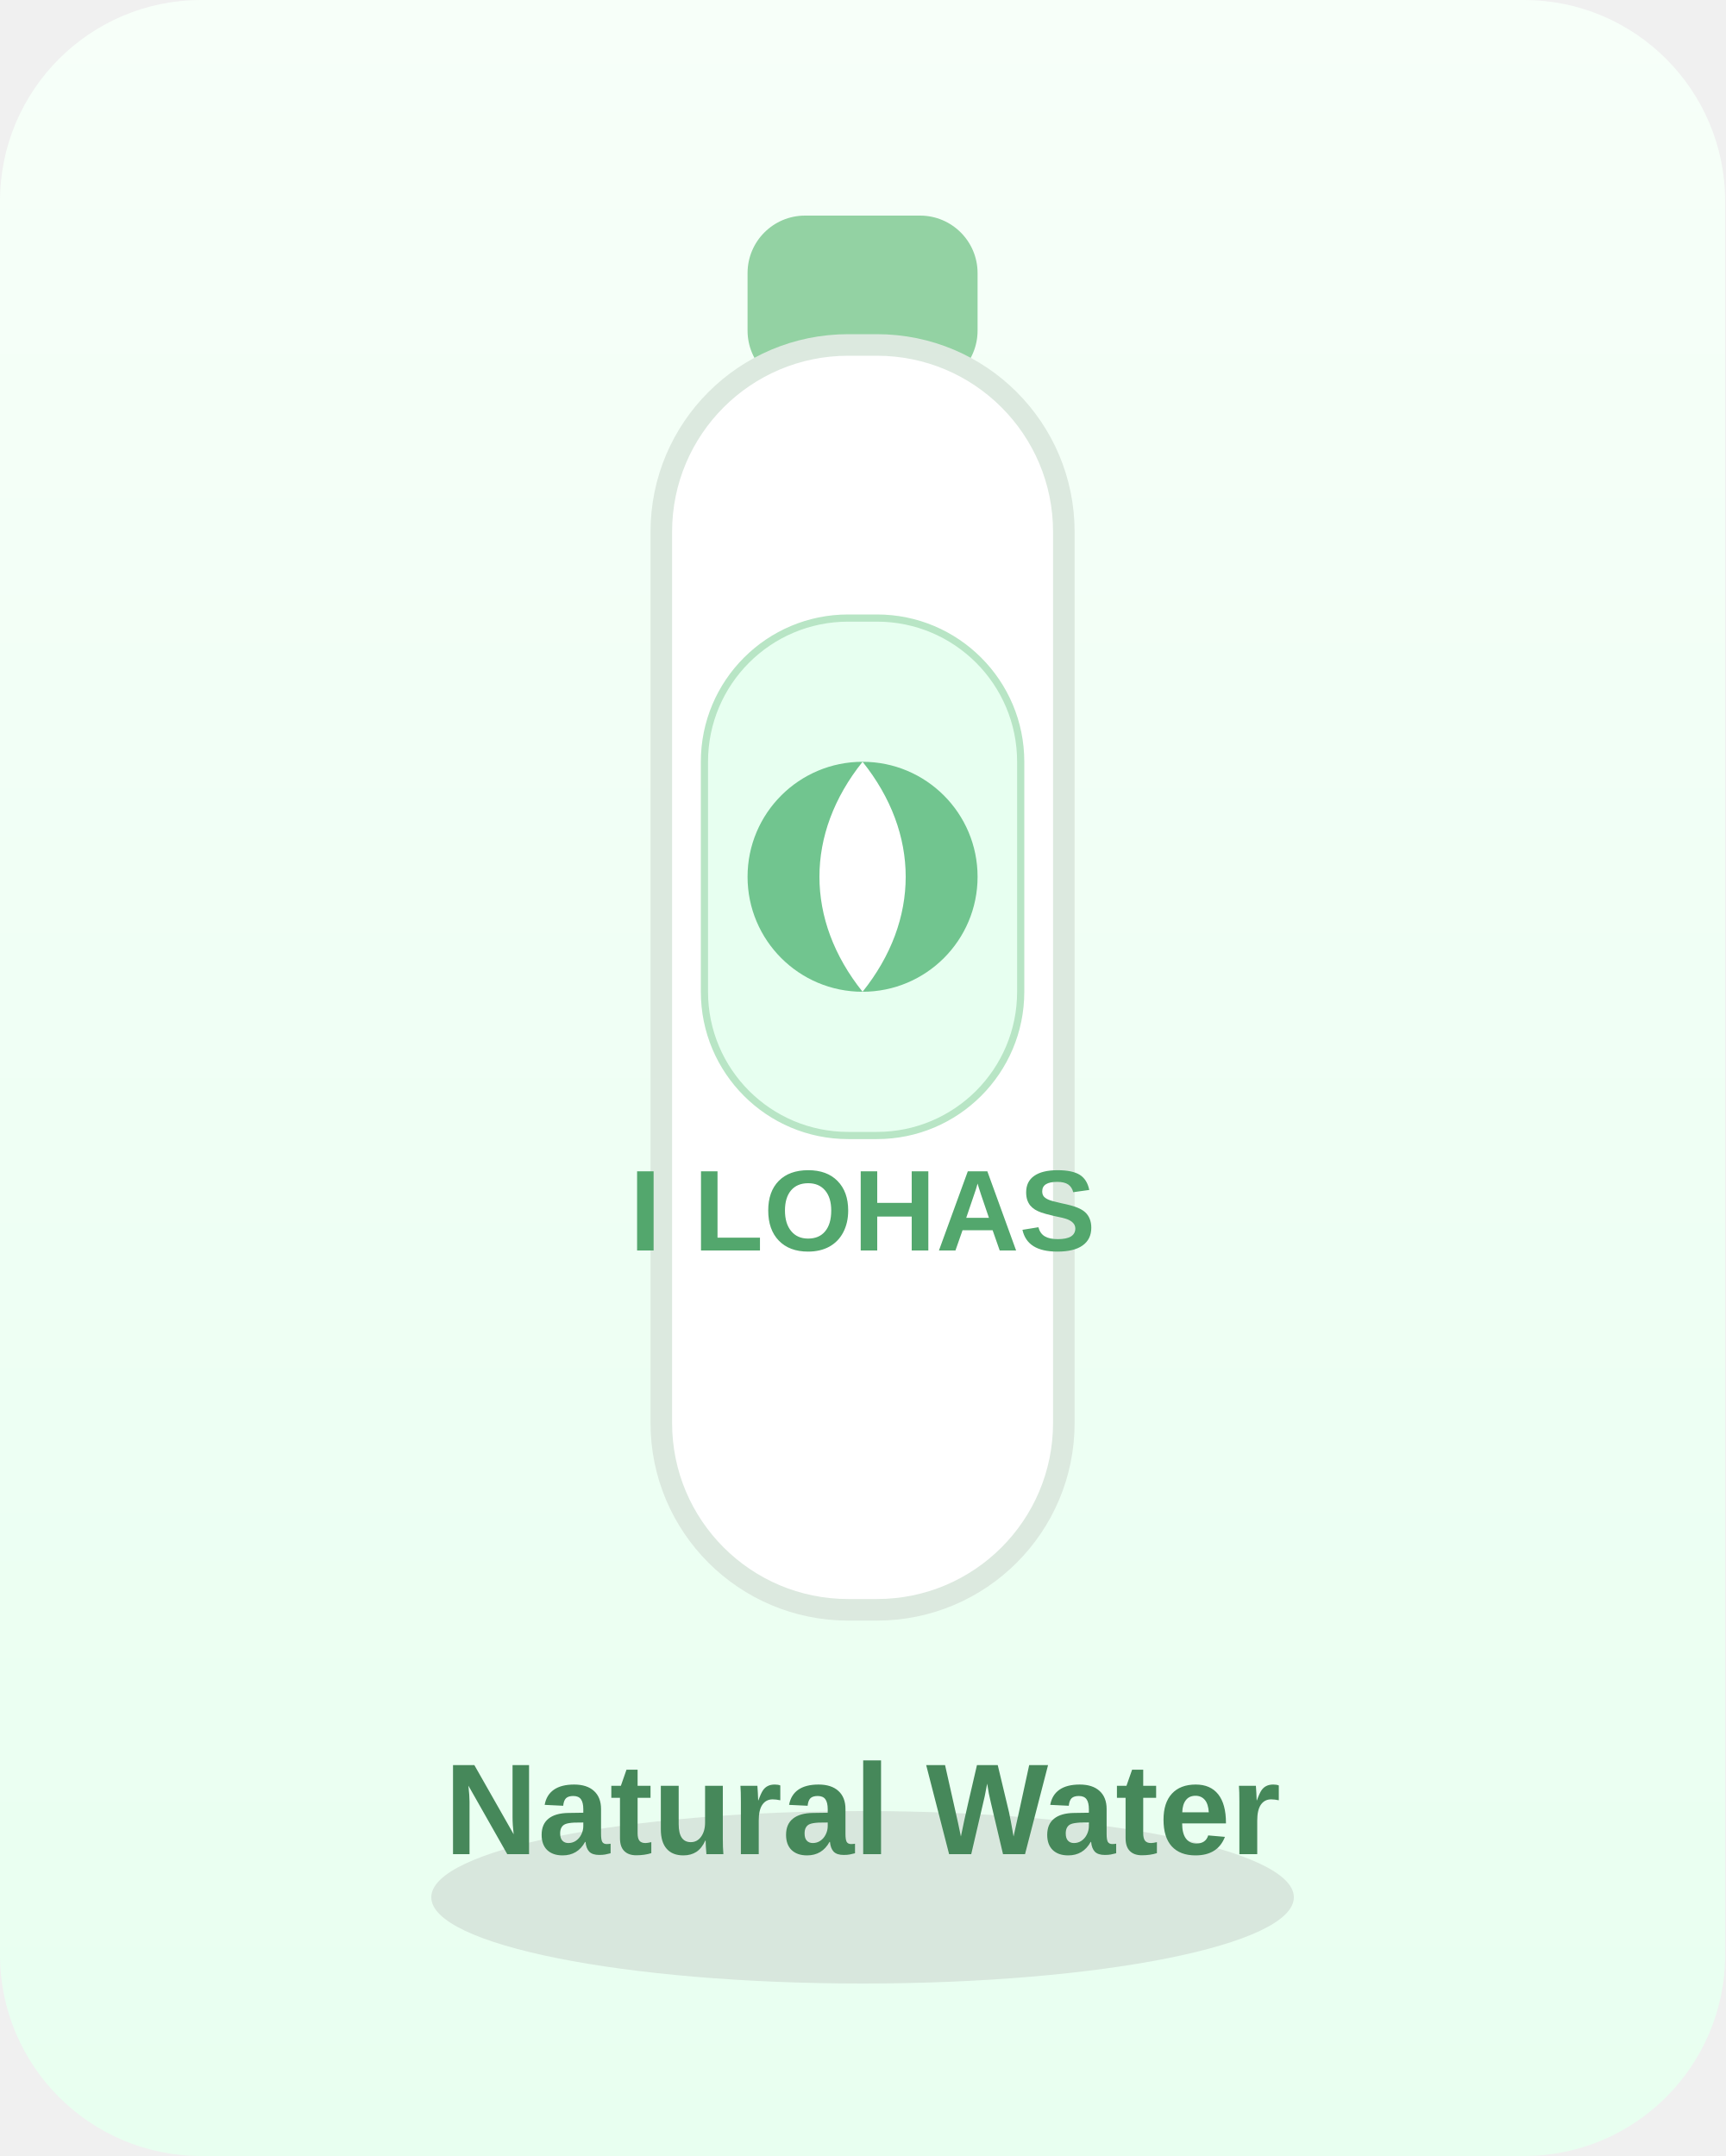
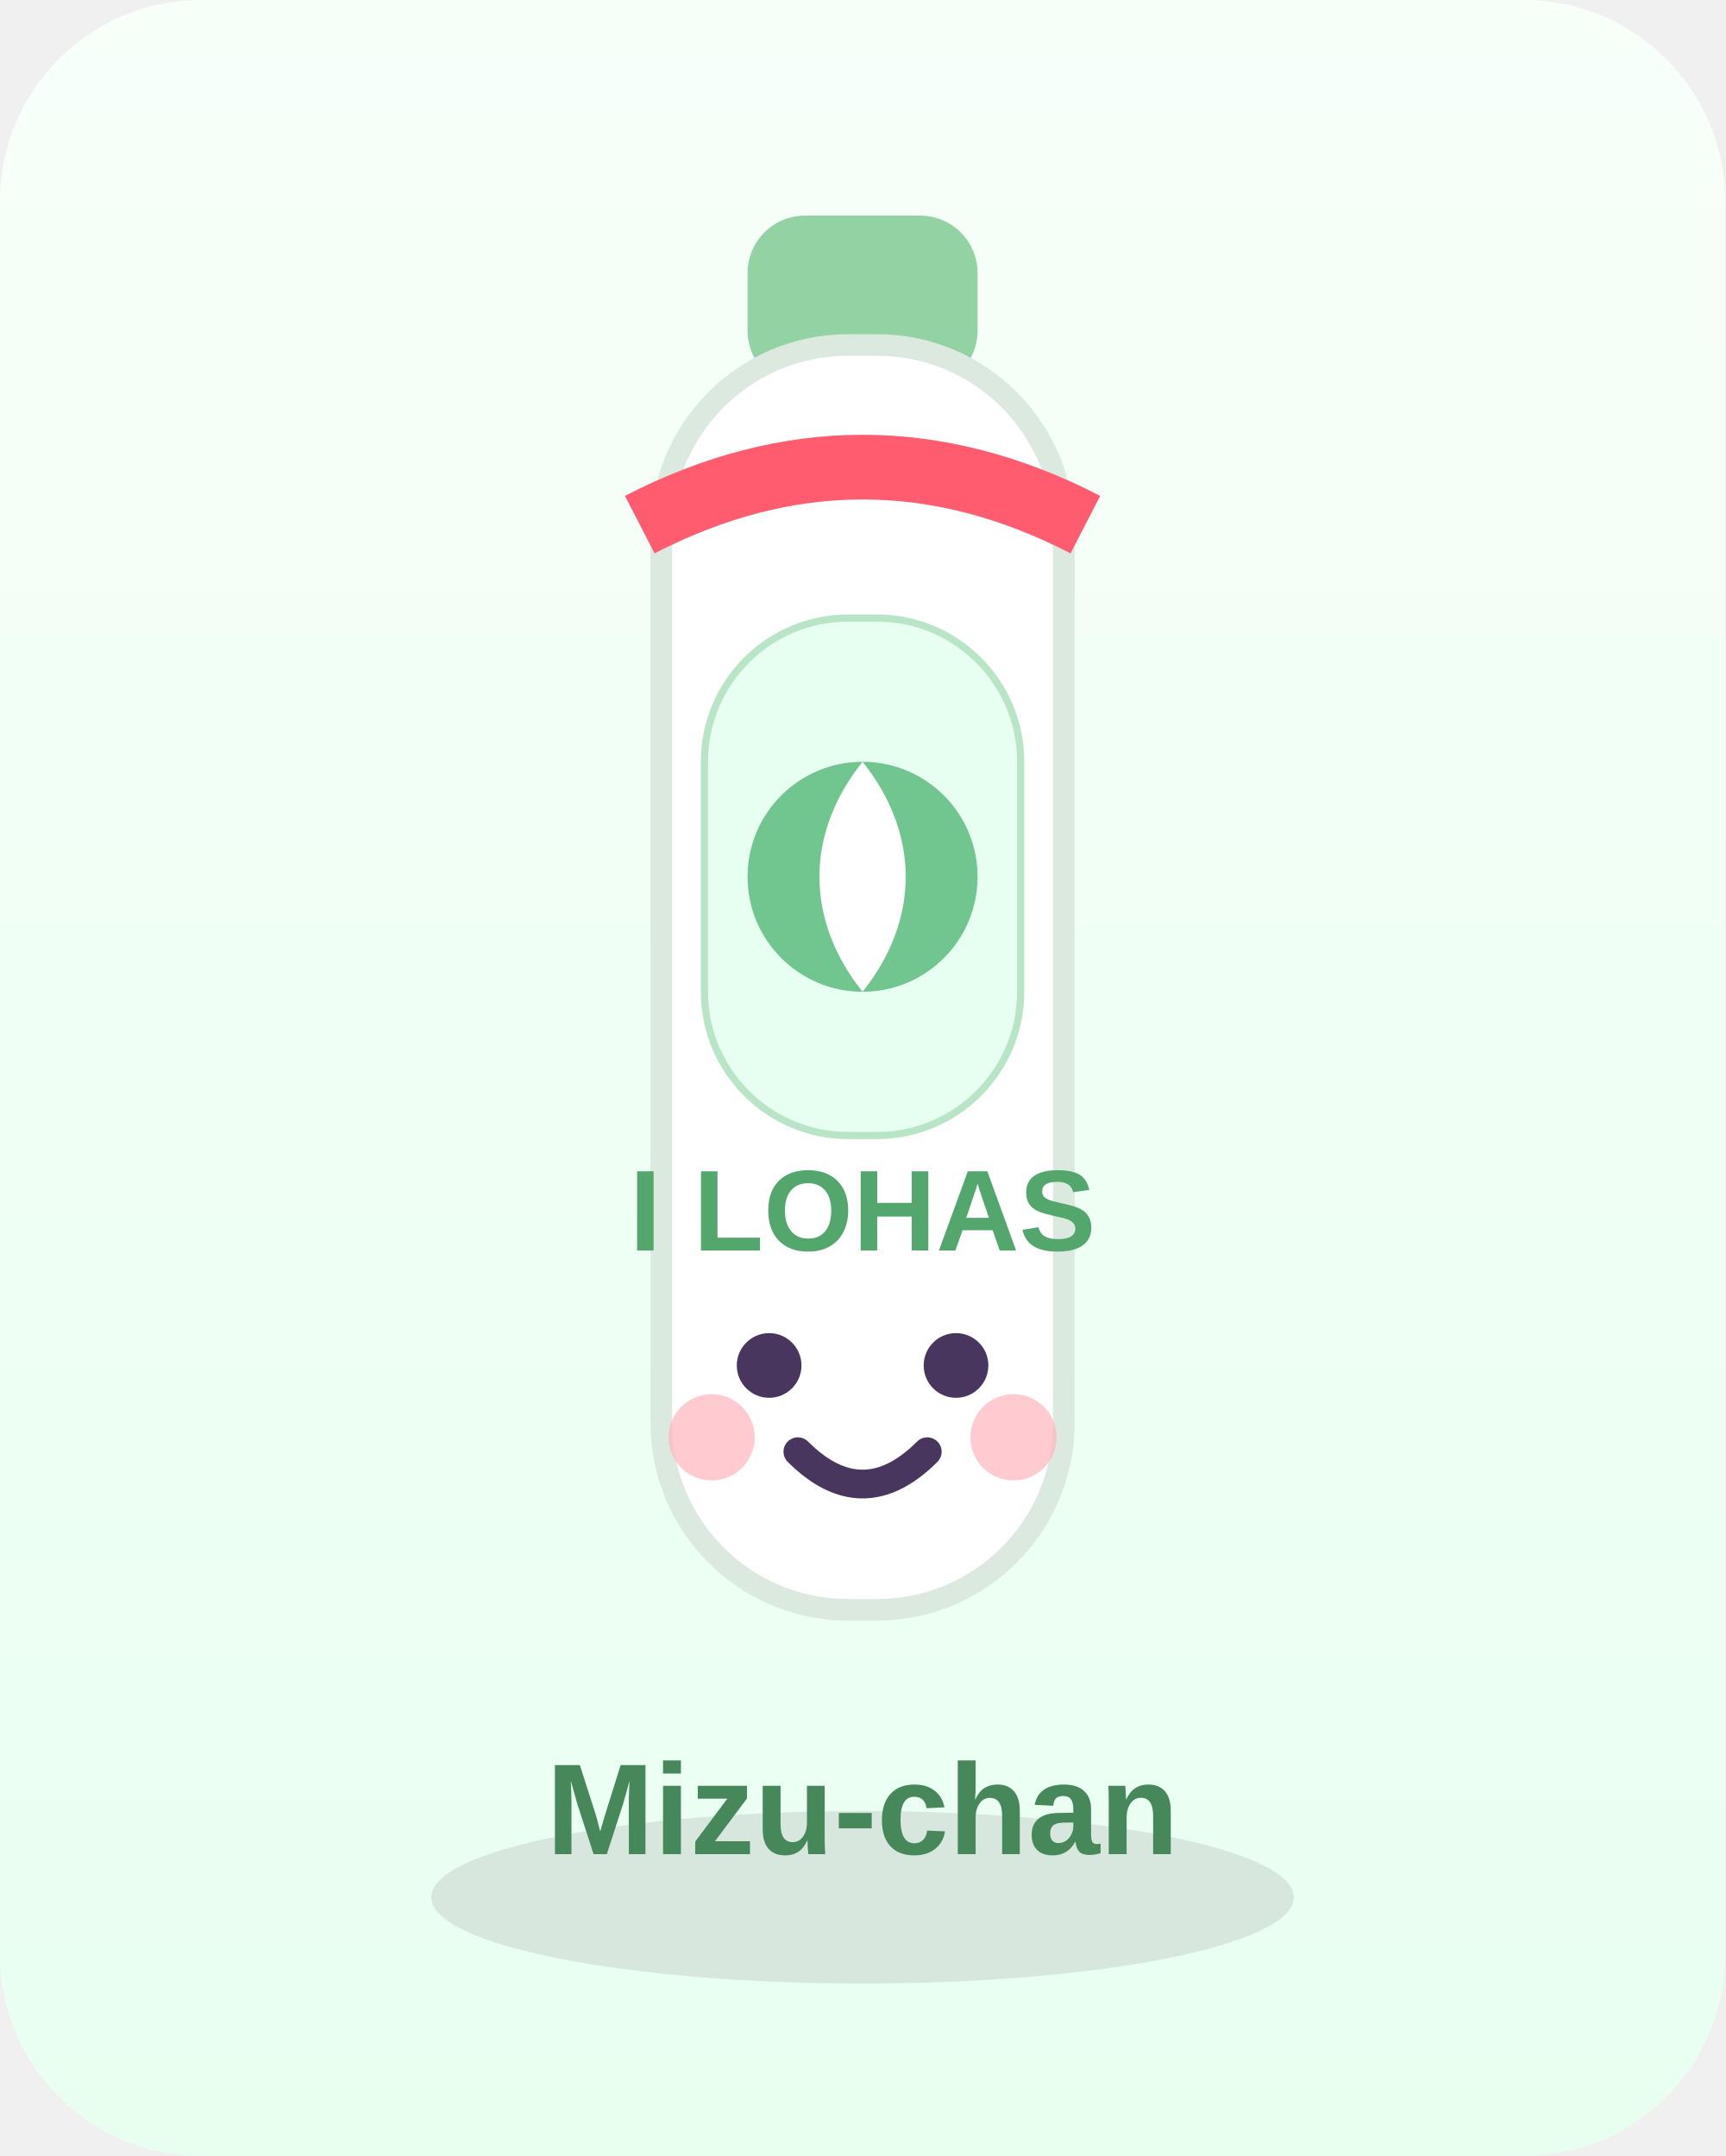
<svg xmlns="http://www.w3.org/2000/svg" viewBox="0 0 240 300">
  <defs>
    <linearGradient id="bg" x1="0" x2="0" y1="0" y2="1">
      <stop offset="0%" stop-color="#f7fff9" />
      <stop offset="100%" stop-color="#e8fff0" />
    </linearGradient>
  </defs>
  <rect width="240" height="300" rx="28" fill="url(#bg)" />
  <ellipse cx="120" cy="264" rx="60" ry="12" fill="#d8e7dd" />
  <rect x="104" y="30" width="32" height="24" rx="8" fill="#93d2a3" />
  <rect x="92" y="48" width="56" height="176" rx="26" fill="#ffffff" stroke="#dce9df" stroke-width="3" />
  <rect x="98" y="86" width="44" height="72" rx="20" fill="#e7fff0" stroke="#b8e5c5" />
  <circle cx="120" cy="122" r="16" fill="#71c58f" />
  <path d="M120 106 C128 116,128 128,120 138 C112 128,112 116,120 106Z" fill="#ffffff" />
  <text x="120" y="174" font-size="16" text-anchor="middle" fill="#53a76d" font-family="Arial" font-weight="700">I LOHAS</text>
-   <text x="120" y="258" font-size="18" text-anchor="middle" fill="#46885a" font-family="Arial" font-weight="700">Natural Water</text>
+   <path d="M89 73 Q120 57 151 73" fill="none" stroke="#ff5c70" stroke-width="9" />
+   <circle cx="107" cy="190" r="4.5" fill="#49365e" />
+   <circle cx="133" cy="190" r="4.5" fill="#49365e" />
+   <path d="M111 202 Q120 211 129 202" fill="none" stroke="#49365e" stroke-width="4" stroke-linecap="round" />
+   <circle cx="99" cy="200" r="6" fill="#ffb5bc" opacity=".7" />
+   <circle cx="141" cy="200" r="6" fill="#ffb5bc" opacity=".7" />
+   <text x="120" y="258" font-size="18" text-anchor="middle" fill="#46885a" font-family="Arial" font-weight="700">Mizu-chan</text>
</svg>
